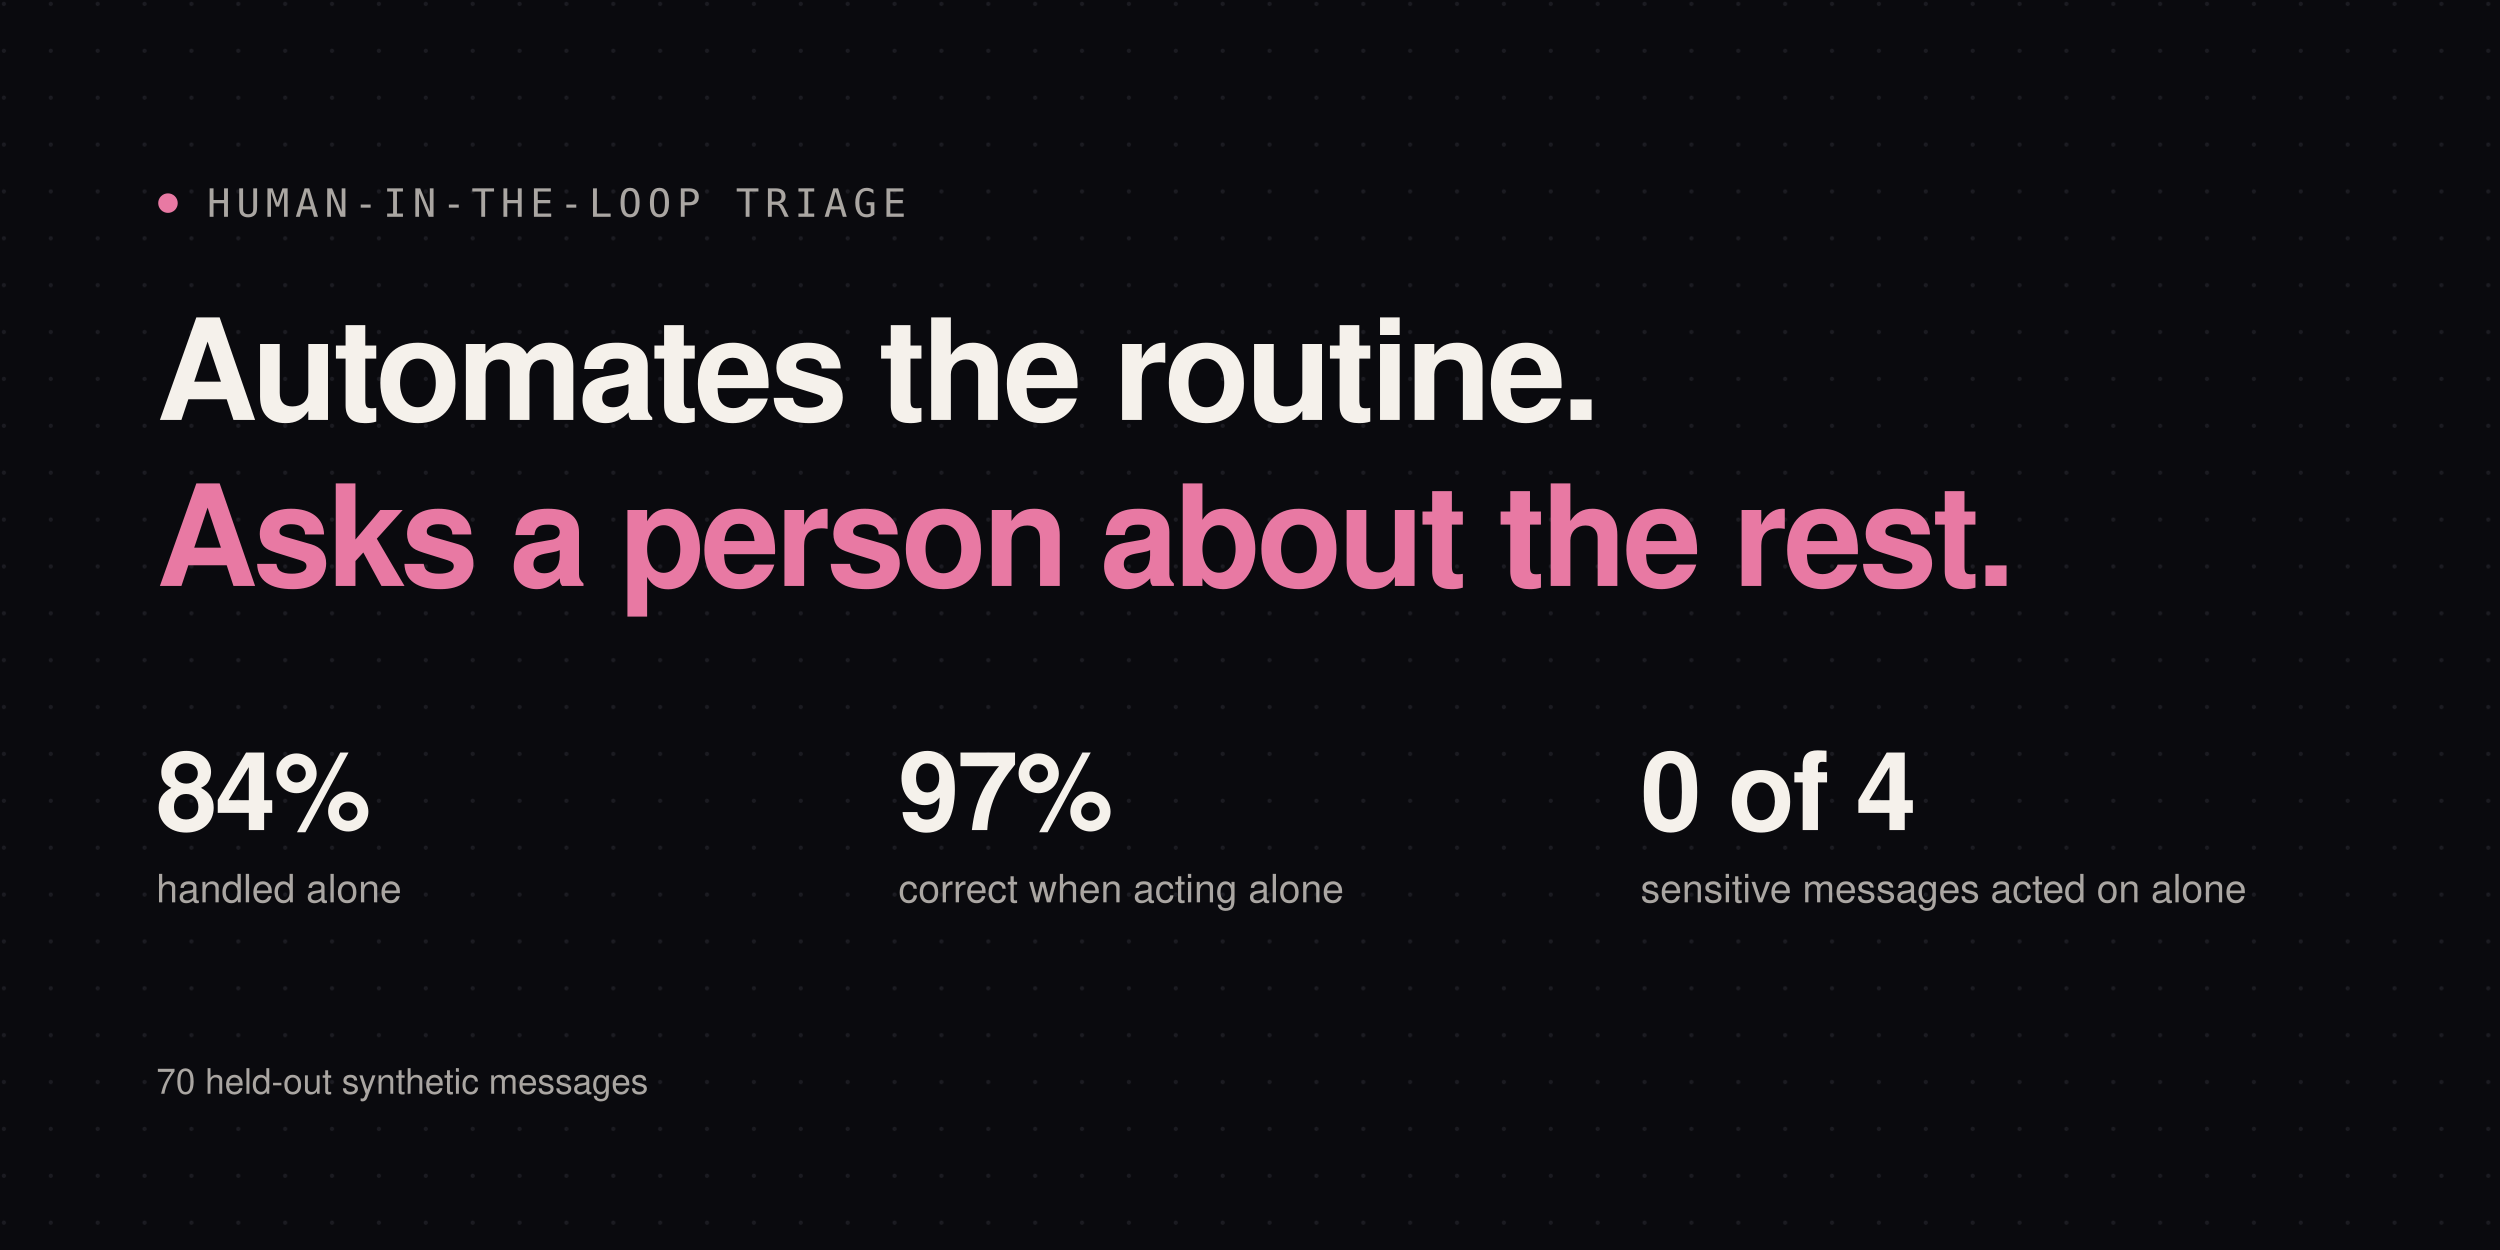
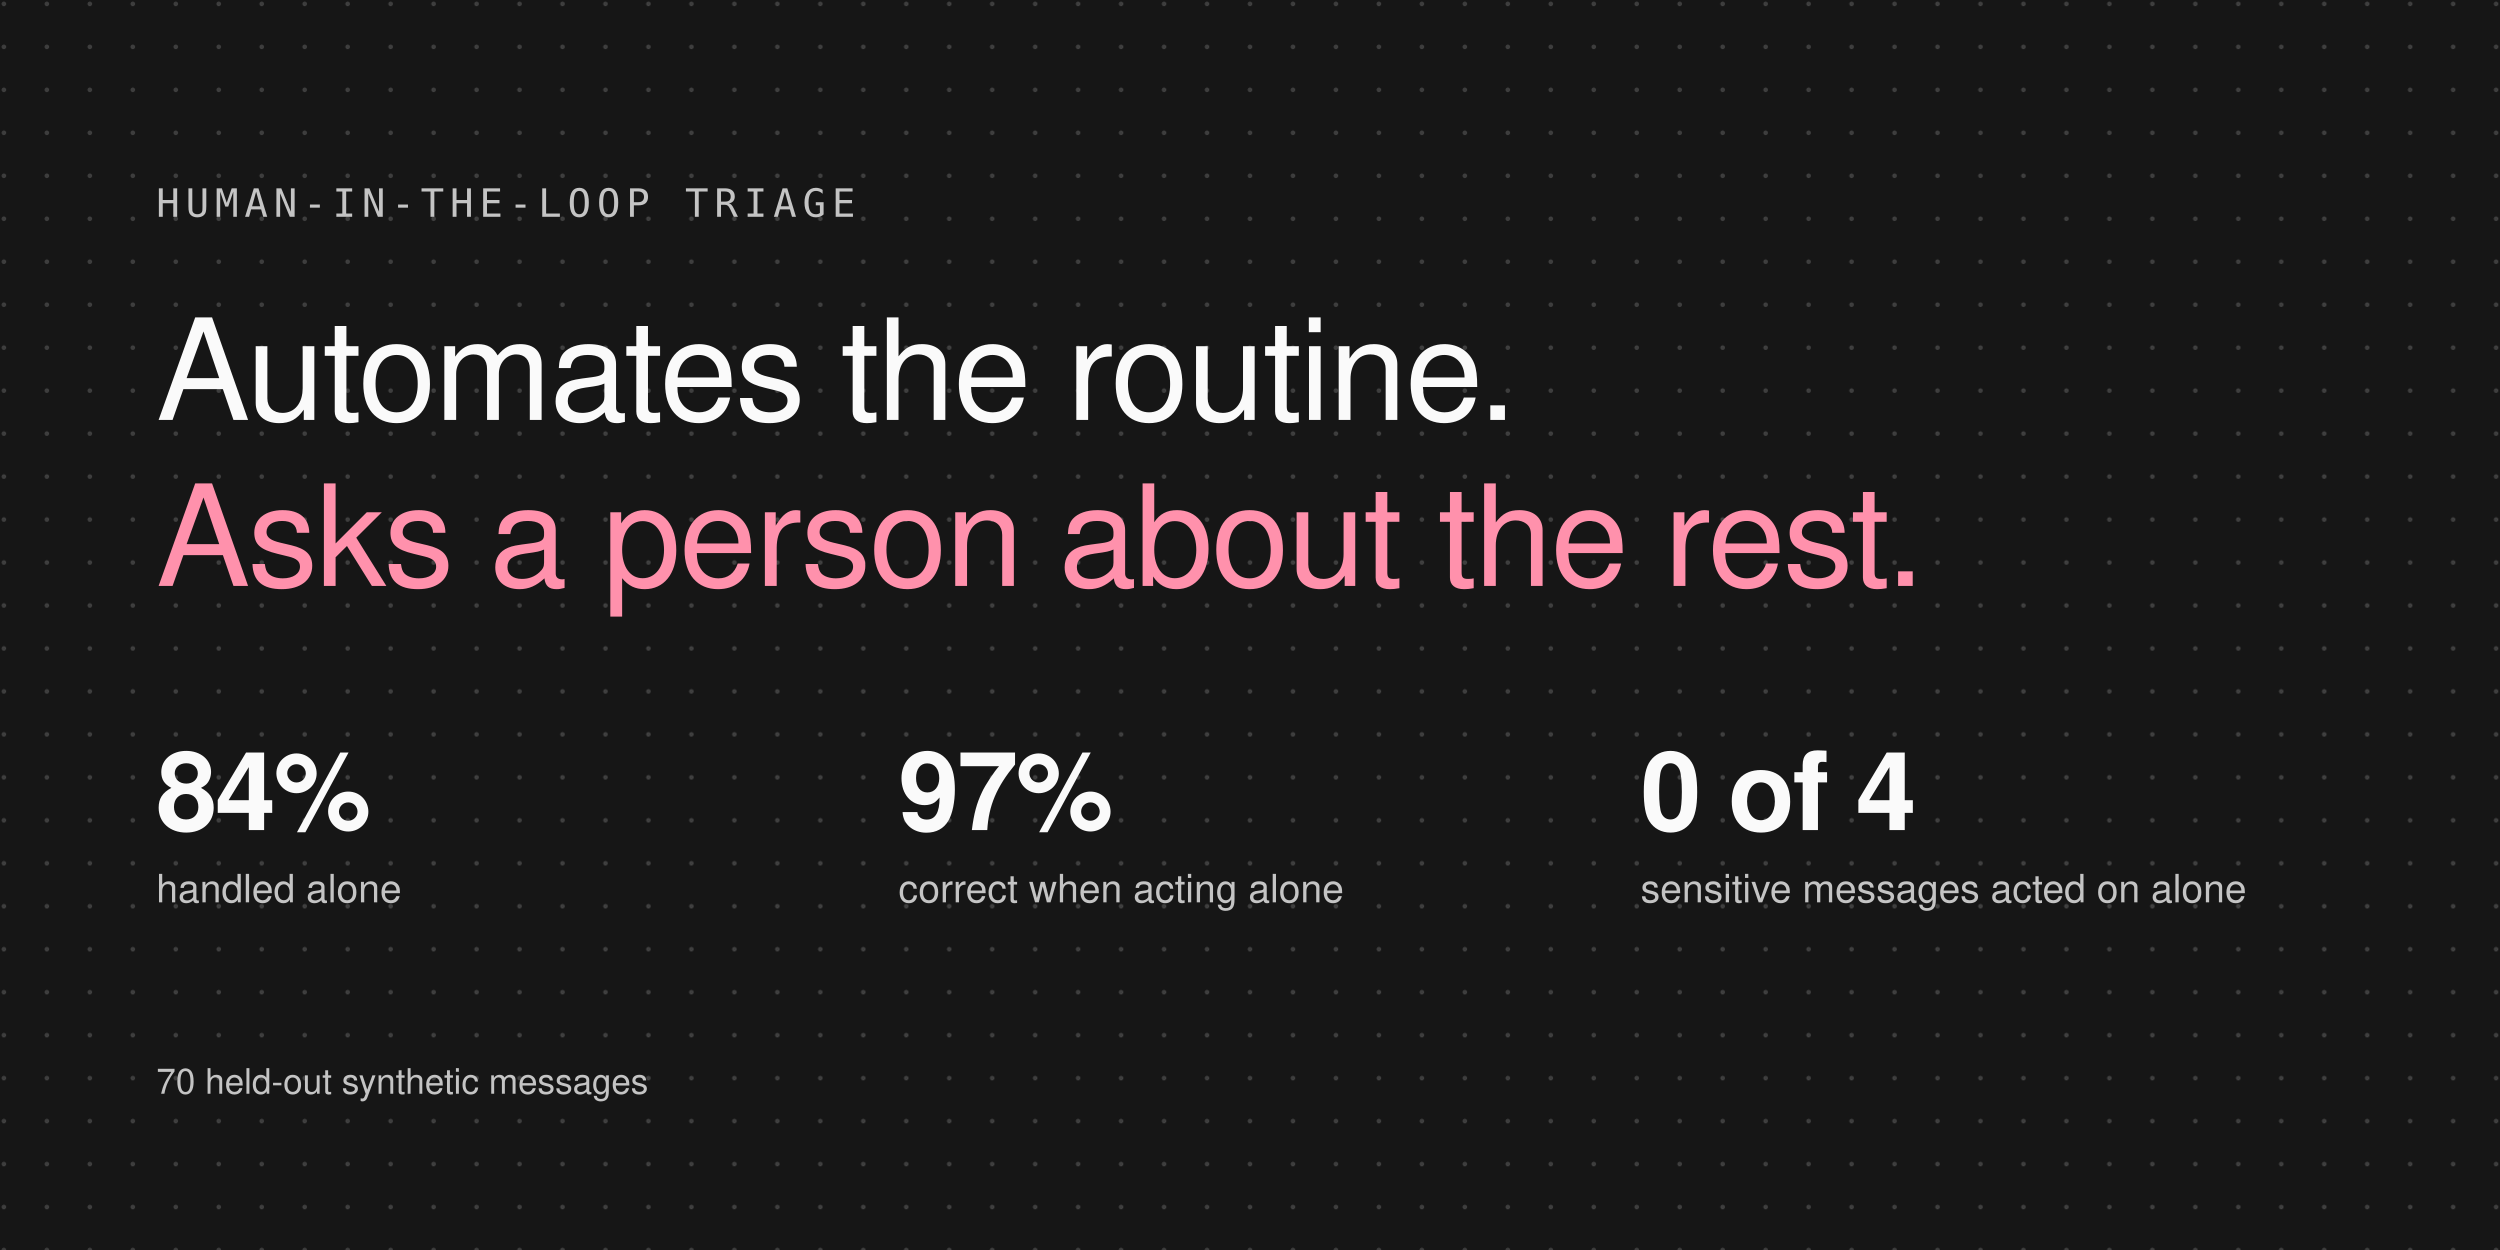
<svg xmlns="http://www.w3.org/2000/svg" width="1280" height="640" viewBox="0 0 1280 640">
  <defs>
-     <pattern id="dots" width="24" height="24" patternUnits="userSpaceOnUse">
-       <circle cx="2" cy="2" r="1.1" fill="#1b1b21" />
+     <pattern id="dots" width="22" height="22" patternUnits="userSpaceOnUse">
+       <circle cx="2" cy="2" r="1.2" fill="#3d3d3d" />
    </pattern>
  </defs>
-   <rect width="1280" height="640" fill="#0a0a0e" />
+   <rect width="1280" height="640" fill="#161616" />
  <rect width="1280" height="640" fill="url(#dots)" />
-   <circle cx="86" cy="104" r="5" fill="#e879a3" />
-   <text x="106" y="111" font-size="20" fill="#aaa6a2" font-family="ui-monospace, Menlo, Consolas, monospace" letter-spacing="3">HUMAN-IN-THE-LOOP TRIAGE</text>
-   <text x="80" y="215" font-family="ui-sans-serif, -apple-system, 'Helvetica Neue', Helvetica, Arial, sans-serif" font-size="72" fill="#f5f1eb" font-weight="600" letter-spacing="-2">Automates the routine.</text>
-   <text x="80" y="300" font-family="ui-sans-serif, -apple-system, 'Helvetica Neue', Helvetica, Arial, sans-serif" font-size="72" fill="#e879a3" font-weight="600" letter-spacing="-2">Asks a person about the rest.</text>
-   <text x="80" y="425" font-family="ui-sans-serif, -apple-system, 'Helvetica Neue', Helvetica, Arial, sans-serif" font-size="56" fill="#f5f1eb" font-weight="600" letter-spacing="-1">84%</text>
-   <text x="80" y="462" font-family="ui-sans-serif, -apple-system, 'Helvetica Neue', Helvetica, Arial, sans-serif" font-size="20" fill="#aaa6a2">handled alone</text>
-   <text x="460" y="425" font-family="ui-sans-serif, -apple-system, 'Helvetica Neue', Helvetica, Arial, sans-serif" font-size="56" fill="#f5f1eb" font-weight="600" letter-spacing="-1">97%</text>
-   <text x="460" y="462" font-family="ui-sans-serif, -apple-system, 'Helvetica Neue', Helvetica, Arial, sans-serif" font-size="20" fill="#aaa6a2">correct when acting alone</text>
-   <text x="840" y="425" font-family="ui-sans-serif, -apple-system, 'Helvetica Neue', Helvetica, Arial, sans-serif" font-size="56" fill="#f5f1eb" font-weight="600" letter-spacing="-1">0 of 4</text>
-   <text x="840" y="462" font-family="ui-sans-serif, -apple-system, 'Helvetica Neue', Helvetica, Arial, sans-serif" font-size="20" fill="#aaa6a2">sensitive messages acted on alone</text>
-   <text x="80" y="560" font-family="ui-sans-serif, -apple-system, 'Helvetica Neue', Helvetica, Arial, sans-serif" font-size="18" fill="#aaa6a2">70 held-out synthetic messages</text>
+   <text x="80" y="111" font-size="20" fill="#c4c4c4" font-family="Menlo, Consolas, monospace" letter-spacing="3">HUMAN-IN-THE-LOOP TRIAGE</text>
+   <text x="80" y="215" font-family="Helvetica, Arial, sans-serif" font-size="72" fill="#fafafa" font-weight="500" letter-spacing="-1">Automates the routine.</text>
+   <text x="80" y="300" font-family="Helvetica, Arial, sans-serif" font-size="72" fill="#ff91ac" font-weight="500" letter-spacing="-1">Asks a person about the rest.</text>
+   <text x="80" y="425" font-family="Helvetica, Arial, sans-serif" font-size="56" fill="#fafafa" font-weight="600" letter-spacing="-1">84%</text>
+   <text x="80" y="462" font-family="Helvetica, Arial, sans-serif" font-size="20" fill="#c4c4c4">handled alone</text>
+   <text x="460" y="425" font-family="Helvetica, Arial, sans-serif" font-size="56" fill="#fafafa" font-weight="600" letter-spacing="-1">97%</text>
+   <text x="460" y="462" font-family="Helvetica, Arial, sans-serif" font-size="20" fill="#c4c4c4">correct when acting alone</text>
+   <text x="840" y="425" font-family="Helvetica, Arial, sans-serif" font-size="56" fill="#fafafa" font-weight="600" letter-spacing="-1">0 of 4</text>
+   <text x="840" y="462" font-family="Helvetica, Arial, sans-serif" font-size="20" fill="#c4c4c4">sensitive messages acted on alone</text>
+   <text x="80" y="560" font-family="Helvetica, Arial, sans-serif" font-size="18" fill="#c4c4c4">70 held-out synthetic messages</text>
</svg>
